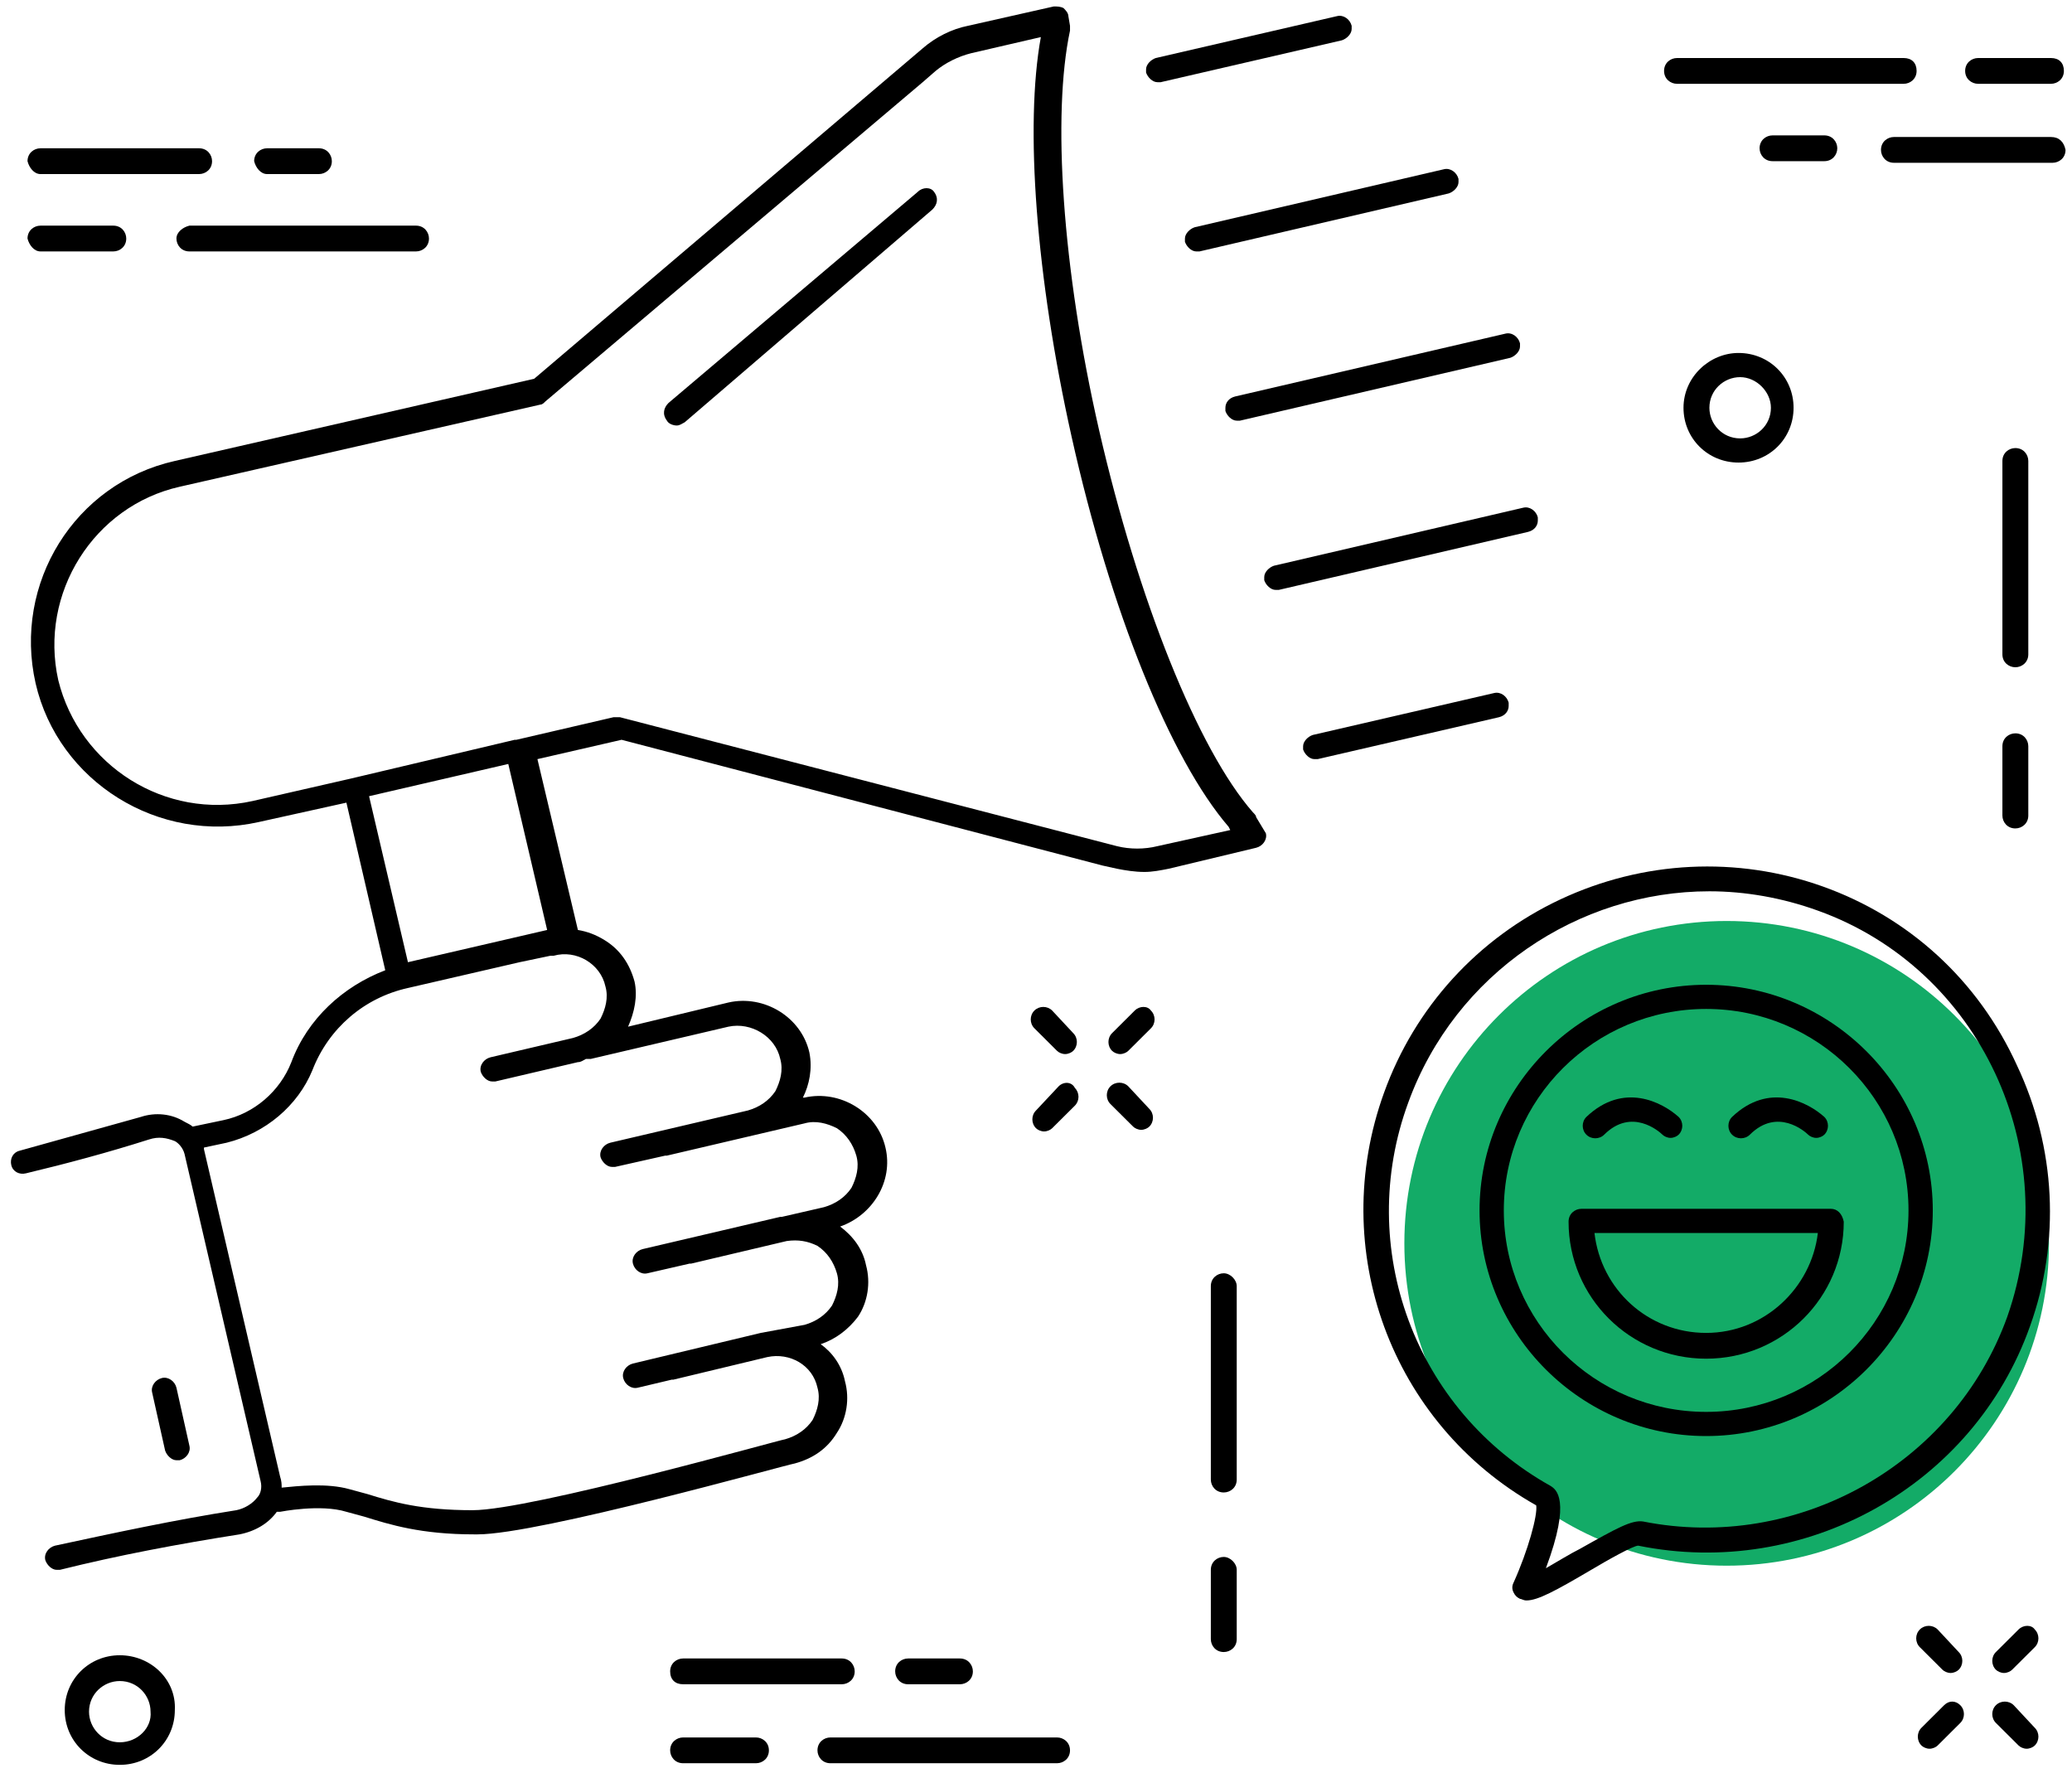
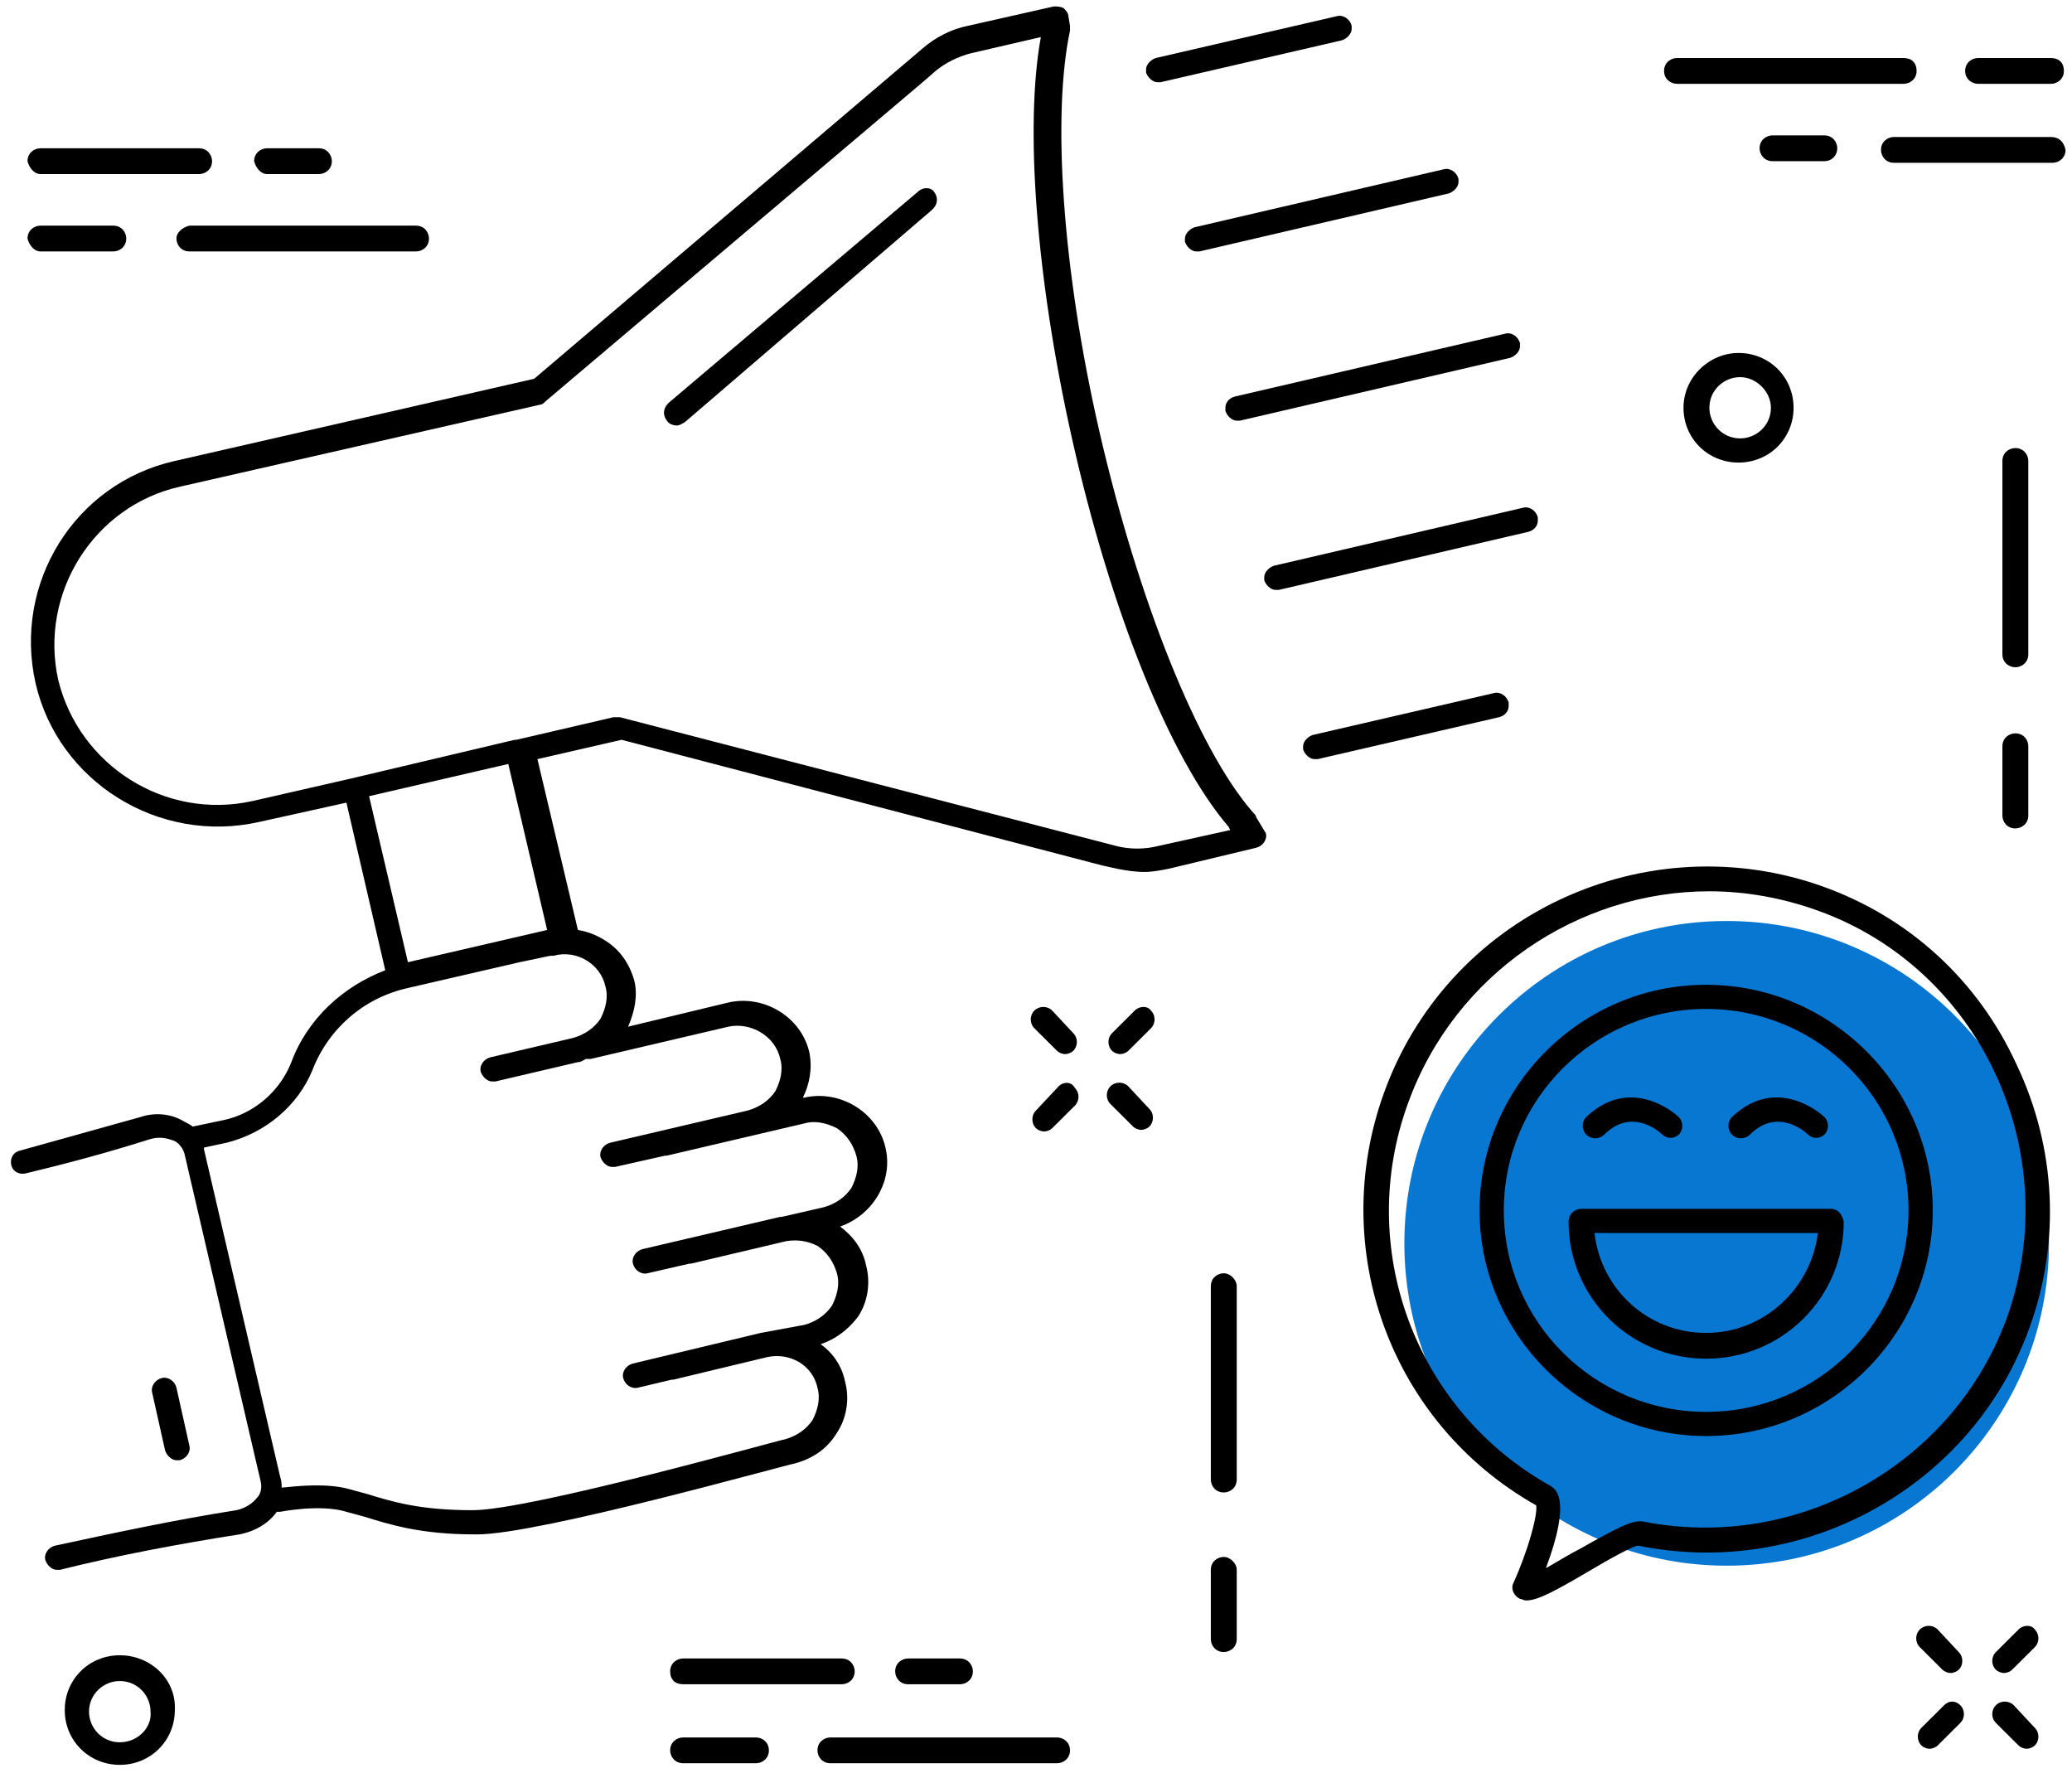
<svg xmlns="http://www.w3.org/2000/svg" width="90px" height="77px" viewBox="0 0 90 77" version="1.1">
  <defs />
  <g id="icons" stroke="none" stroke-width="1" fill="none" fill-rule="evenodd" transform="translate(-518, -1791)">
    <g id="Group-3" transform="translate(518, 1791)">
-       <circle id="Oval-2" fill="#13AB67" cx="75" cy="54" r="14" />
+       <circle id="Oval-2" fill="#0877d2" cx="75" cy="54" r="14" />
      <g id="Group-Copy-4" fill="#000000" fill-rule="nonzero">
        <path d="M87.539,28.98 C87.82,28.98 88.102,28.77 88.102,28.42 L88.102,20.02 C88.102,19.74 87.891,19.46 87.539,19.46 C87.258,19.46 86.977,19.67 86.977,20.02 L86.977,28.42 C86.977,28.77 87.258,28.98 87.539,28.98 Z" id="Shape" />
        <path d="M86.977,35.42 C86.977,35.7 87.188,35.98 87.539,35.98 C87.82,35.98 88.102,35.77 88.102,35.42 L88.102,32.41 C88.102,32.13 87.891,31.85 87.539,31.85 C87.258,31.85 86.977,32.06 86.977,32.41 L86.977,35.42 Z" id="Shape" />
        <path d="M53.156,55.3 C52.875,55.3 52.594,55.51 52.594,55.86 L52.594,64.26 C52.594,64.54 52.805,64.82 53.156,64.82 C53.438,64.82 53.719,64.61 53.719,64.26 L53.719,55.86 C53.719,55.58 53.438,55.3 53.156,55.3 Z" id="Shape" />
        <path d="M53.156,67.62 C52.875,67.62 52.594,67.83 52.594,68.18 L52.594,71.19 C52.594,71.47 52.805,71.75 53.156,71.75 C53.438,71.75 53.719,71.54 53.719,71.19 L53.719,68.18 C53.719,67.9 53.438,67.62 53.156,67.62 Z" id="Shape" />
        <path d="M73.125,17.71 C73.125,19.04 74.18,20.09 75.516,20.09 C76.852,20.09 77.906,19.04 77.906,17.71 C77.906,16.38 76.852,15.33 75.516,15.33 C74.25,15.33 73.125,16.38 73.125,17.71 Z M76.922,17.71 C76.922,18.48 76.289,19.04 75.586,19.04 C74.812,19.04 74.25,18.41 74.25,17.71 C74.25,16.94 74.883,16.38 75.586,16.38 C76.289,16.38 76.922,17.01 76.922,17.71 Z" id="Shape" />
        <path d="M5.203,71.89 C3.867,71.89 2.812,72.94 2.812,74.27 C2.812,75.6 3.867,76.65 5.203,76.65 C6.539,76.65 7.594,75.6 7.594,74.27 C7.664,72.94 6.539,71.89 5.203,71.89 Z M5.203,75.67 C4.43,75.67 3.867,75.04 3.867,74.34 C3.867,73.57 4.5,73.01 5.203,73.01 C5.977,73.01 6.539,73.64 6.539,74.34 C6.609,75.04 5.977,75.67 5.203,75.67 Z" id="Shape" />
        <path d="M72.844,3.64 L82.688,3.64 C82.969,3.64 83.25,3.43 83.25,3.08 C83.25,2.73 83.039,2.52 82.688,2.52 L72.844,2.52 C72.562,2.52 72.281,2.73 72.281,3.08 C72.281,3.43 72.562,3.64 72.844,3.64 Z" id="Shape" />
        <path d="M85.922,3.64 L89.086,3.64 C89.367,3.64 89.648,3.43 89.648,3.08 C89.648,2.73 89.438,2.52 89.086,2.52 L85.922,2.52 C85.641,2.52 85.359,2.73 85.359,3.08 C85.359,3.43 85.641,3.64 85.922,3.64 Z" id="Shape" />
        <path d="M89.086,5.95 L82.266,5.95 C81.984,5.95 81.703,6.16 81.703,6.51 C81.703,6.79 81.914,7.07 82.266,7.07 L89.156,7.07 C89.438,7.07 89.719,6.86 89.719,6.51 C89.648,6.16 89.438,5.95 89.086,5.95 Z" id="Shape" />
        <path d="M79.805,6.44 C79.805,6.16 79.594,5.88 79.242,5.88 L76.992,5.88 C76.711,5.88 76.43,6.09 76.43,6.44 C76.43,6.72 76.641,7 76.992,7 L79.242,7 C79.594,7 79.805,6.72 79.805,6.44 Z" id="Shape" />
        <path d="M7.664,10.36 C7.664,10.64 7.875,10.92 8.227,10.92 L18.07,10.92 C18.352,10.92 18.633,10.71 18.633,10.36 C18.633,10.08 18.422,9.8 18.07,9.8 L8.227,9.8 C7.945,9.87 7.664,10.08 7.664,10.36 Z" id="Shape" />
        <path d="M1.758,10.92 L4.922,10.92 C5.203,10.92 5.484,10.71 5.484,10.36 C5.484,10.08 5.273,9.8 4.922,9.8 L1.758,9.8 C1.477,9.8 1.195,10.01 1.195,10.36 C1.266,10.64 1.477,10.92 1.758,10.92 Z" id="Shape" />
        <path d="M1.758,7.56 L8.648,7.56 C8.93,7.56 9.211,7.35 9.211,7 C9.211,6.72 9,6.44 8.648,6.44 L1.758,6.44 C1.477,6.44 1.195,6.65 1.195,7 C1.266,7.28 1.477,7.56 1.758,7.56 Z" id="Shape" />
        <path d="M11.602,7.56 L13.852,7.56 C14.133,7.56 14.414,7.35 14.414,7 C14.414,6.72 14.203,6.44 13.852,6.44 L11.602,6.44 C11.32,6.44 11.039,6.65 11.039,7 C11.109,7.28 11.32,7.56 11.602,7.56 Z" id="Shape" />
        <path d="M45.914,75.46 L36.07,75.46 C35.789,75.46 35.508,75.67 35.508,76.02 C35.508,76.3 35.719,76.58 36.07,76.58 L45.914,76.58 C46.195,76.58 46.477,76.37 46.477,76.02 C46.477,75.67 46.195,75.46 45.914,75.46 Z" id="Shape" />
        <path d="M32.836,75.46 L29.672,75.46 C29.391,75.46 29.109,75.67 29.109,76.02 C29.109,76.3 29.32,76.58 29.672,76.58 L32.836,76.58 C33.117,76.58 33.398,76.37 33.398,76.02 C33.398,75.67 33.117,75.46 32.836,75.46 Z" id="Shape" />
        <path d="M29.672,73.15 L36.562,73.15 C36.844,73.15 37.125,72.94 37.125,72.59 C37.125,72.31 36.914,72.03 36.562,72.03 L29.672,72.03 C29.391,72.03 29.109,72.24 29.109,72.59 C29.109,72.94 29.32,73.15 29.672,73.15 Z" id="Shape" />
        <path d="M41.695,73.15 C41.977,73.15 42.258,72.94 42.258,72.59 C42.258,72.31 42.047,72.03 41.695,72.03 L39.445,72.03 C39.164,72.03 38.883,72.24 38.883,72.59 C38.883,72.87 39.094,73.15 39.445,73.15 L41.695,73.15 Z" id="Shape" />
        <path d="M45.703,43.89 C45.492,43.68 45.141,43.68 44.93,43.89 C44.719,44.1 44.719,44.45 44.93,44.66 L45.914,45.64 C45.984,45.71 46.125,45.78 46.266,45.78 C46.406,45.78 46.547,45.71 46.617,45.64 C46.828,45.43 46.828,45.08 46.617,44.87 L45.703,43.89 Z" id="Shape" />
        <path d="M49.008,47.18 C48.797,46.97 48.445,46.97 48.234,47.18 C48.023,47.39 48.023,47.74 48.234,47.95 L49.219,48.93 C49.289,49 49.43,49.07 49.57,49.07 C49.711,49.07 49.852,49 49.922,48.93 C50.133,48.72 50.133,48.37 49.922,48.16 L49.008,47.18 Z" id="Shape" />
        <path d="M45.984,47.18 L45,48.23 C44.789,48.44 44.789,48.79 45,49 C45.07,49.07 45.211,49.14 45.352,49.14 C45.492,49.14 45.633,49.07 45.703,49 L46.688,48.02 C46.898,47.81 46.898,47.46 46.688,47.25 C46.547,46.97 46.195,46.97 45.984,47.18 Z" id="Shape" />
        <path d="M49.289,43.89 L48.305,44.87 C48.094,45.08 48.094,45.43 48.305,45.64 C48.375,45.71 48.516,45.78 48.656,45.78 C48.797,45.78 48.938,45.71 49.008,45.64 L49.992,44.66 C50.203,44.45 50.203,44.1 49.992,43.89 C49.852,43.68 49.5,43.68 49.289,43.89 Z" id="Shape" />
        <path d="M84.164,70.77 C83.953,70.56 83.602,70.56 83.391,70.77 C83.18,70.98 83.18,71.33 83.391,71.54 L84.375,72.52 C84.445,72.59 84.586,72.66 84.727,72.66 C84.867,72.66 85.008,72.59 85.078,72.52 C85.289,72.31 85.289,71.96 85.078,71.75 L84.164,70.77 Z" id="Shape" />
        <path d="M87.469,74.06 C87.258,73.85 86.906,73.85 86.695,74.06 C86.484,74.27 86.484,74.62 86.695,74.83 L87.68,75.81 C87.75,75.88 87.891,75.95 88.031,75.95 C88.172,75.95 88.312,75.88 88.383,75.81 C88.594,75.6 88.594,75.25 88.383,75.04 L87.469,74.06 Z" id="Shape" />
        <path d="M84.445,74.06 L83.461,75.04 C83.25,75.25 83.25,75.6 83.461,75.81 C83.531,75.88 83.672,75.95 83.812,75.95 C83.953,75.95 84.094,75.88 84.164,75.81 L85.148,74.83 C85.359,74.62 85.359,74.27 85.148,74.06 C84.938,73.85 84.656,73.85 84.445,74.06 Z" id="Shape" />
        <path d="M87.68,70.77 L86.695,71.75 C86.484,71.96 86.484,72.31 86.695,72.52 C86.766,72.59 86.906,72.66 87.047,72.66 C87.188,72.66 87.328,72.59 87.398,72.52 L88.383,71.54 C88.594,71.33 88.594,70.98 88.383,70.77 C88.242,70.56 87.891,70.56 87.68,70.77 Z" id="Shape" />
        <path d="M54.562,35.49 C54.562,35.42 54.492,35.35 54.422,35.28 C52.031,32.55 49.43,26.04 47.742,18.69 C46.125,11.62 45.703,4.97 46.477,1.33 C46.477,1.26 46.477,1.19 46.477,1.12 L46.406,0.7 C46.406,0.56 46.266,0.42 46.195,0.35 C46.055,0.28 45.914,0.28 45.773,0.28 L42.047,1.12 C41.344,1.26 40.641,1.61 40.078,2.1 L23.203,16.45 L7.594,20.02 C3.234,21 0.562,25.34 1.547,29.68 C2.531,33.95 6.891,36.68 11.25,35.7 L15.047,34.86 L16.734,42.14 C14.906,42.84 13.359,44.24 12.656,46.13 C12.164,47.39 11.039,48.37 9.703,48.65 L8.367,48.93 C8.297,48.86 8.156,48.79 8.016,48.72 C7.453,48.37 6.75,48.3 6.117,48.51 C4.359,49 2.602,49.49 0.844,49.98 C0.562,50.05 0.422,50.33 0.492,50.61 C0.562,50.89 0.844,51.03 1.125,50.96 C2.883,50.54 4.711,50.05 6.469,49.49 C6.891,49.35 7.242,49.42 7.594,49.56 C7.734,49.63 7.945,49.84 8.016,50.12 L11.32,64.33 C11.391,64.61 11.32,64.89 11.18,65.03 C10.969,65.31 10.617,65.52 10.266,65.59 C7.594,66.01 4.992,66.57 2.391,67.13 C2.109,67.2 1.898,67.48 1.969,67.76 C2.039,67.97 2.25,68.18 2.461,68.18 C2.531,68.18 2.531,68.18 2.602,68.18 C5.133,67.55 7.734,67.06 10.406,66.64 C11.109,66.5 11.672,66.15 12.023,65.66 C12.094,65.66 12.094,65.66 12.164,65.66 C12.164,65.66 13.922,65.31 15.047,65.66 C15.328,65.73 15.539,65.8 15.82,65.87 C16.945,66.22 18.281,66.64 20.602,66.64 C20.672,66.64 20.672,66.64 20.742,66.64 C23.414,66.64 34.102,63.63 34.523,63.56 C35.297,63.35 35.93,62.93 36.352,62.23 C36.773,61.6 36.914,60.76 36.703,59.99 C36.562,59.29 36.141,58.73 35.648,58.38 C36.281,58.17 36.844,57.75 37.266,57.19 C37.688,56.56 37.828,55.72 37.617,54.95 C37.477,54.25 37.055,53.69 36.492,53.27 C37.898,52.78 38.812,51.31 38.461,49.84 C38.109,48.3 36.492,47.32 34.945,47.67 L34.875,47.67 C35.156,47.11 35.297,46.41 35.156,45.71 C34.805,44.17 33.188,43.19 31.641,43.54 L27.281,44.59 C27.562,43.96 27.703,43.26 27.562,42.63 C27.352,41.86 26.93,41.23 26.227,40.81 C25.875,40.6 25.523,40.46 25.102,40.39 L23.344,32.97 L27,32.13 L47.883,37.59 L48.516,37.73 C48.867,37.8 49.289,37.87 49.711,37.87 C50.062,37.87 50.414,37.8 50.766,37.73 L54.562,36.82 C54.844,36.75 55.055,36.47 54.984,36.19 L54.562,35.49 Z M26.297,42.84 C26.438,43.33 26.297,43.82 26.086,44.24 C25.805,44.66 25.383,44.94 24.891,45.08 L21.305,45.92 C21.023,45.99 20.812,46.27 20.883,46.55 C20.953,46.76 21.164,46.97 21.375,46.97 C21.445,46.97 21.445,46.97 21.516,46.97 L25.102,46.13 C25.242,46.13 25.312,46.06 25.453,45.99 C25.523,45.99 25.594,45.99 25.664,45.99 L31.641,44.59 C32.625,44.38 33.68,45.01 33.891,45.99 C34.031,46.48 33.891,46.97 33.68,47.39 C33.398,47.81 32.977,48.09 32.484,48.23 L26.508,49.63 C26.227,49.7 26.016,49.98 26.086,50.26 C26.156,50.47 26.367,50.68 26.578,50.68 C26.648,50.68 26.648,50.68 26.719,50.68 L28.898,50.19 C28.898,50.19 28.898,50.19 28.969,50.19 L34.945,48.79 C35.438,48.65 35.93,48.79 36.352,49 C36.773,49.28 37.055,49.7 37.195,50.19 C37.336,50.68 37.195,51.17 36.984,51.59 C36.703,52.01 36.281,52.29 35.789,52.43 L33.961,52.85 L33.891,52.85 L27.914,54.25 C27.633,54.32 27.422,54.6 27.492,54.88 C27.562,55.16 27.844,55.37 28.125,55.3 L29.953,54.88 L30.023,54.88 L34.172,53.9 C34.664,53.83 35.086,53.9 35.508,54.11 C35.93,54.39 36.211,54.81 36.352,55.3 C36.492,55.79 36.352,56.28 36.141,56.7 C35.859,57.12 35.438,57.4 34.945,57.54 L33.047,57.89 L27.492,59.22 C27.211,59.29 27,59.57 27.07,59.85 C27.141,60.13 27.422,60.34 27.703,60.27 L29.18,59.92 C29.18,59.92 29.18,59.92 29.25,59.92 L33.328,58.94 C34.312,58.73 35.297,59.29 35.508,60.27 C35.648,60.76 35.508,61.25 35.297,61.67 C35.016,62.09 34.594,62.37 34.102,62.51 C33.961,62.51 23.062,65.59 20.531,65.59 C18.281,65.59 17.086,65.24 15.961,64.89 C15.68,64.82 15.469,64.75 15.188,64.68 C14.203,64.4 12.938,64.54 12.234,64.61 C12.234,64.47 12.234,64.33 12.164,64.12 L8.859,49.91 L8.859,49.84 L9.844,49.63 C11.531,49.21 12.938,48.02 13.57,46.48 C14.273,44.66 15.82,43.33 17.719,42.91 L22.57,41.79 L23.906,41.51 L24.047,41.51 C25.031,41.23 26.086,41.86 26.297,42.84 Z M23.766,40.39 L17.719,41.79 L16.031,34.58 L22.078,33.18 L23.766,40.39 Z M50.273,36.75 C49.711,36.89 49.078,36.89 48.516,36.75 L26.93,31.15 C26.859,31.15 26.859,31.15 26.789,31.15 C26.719,31.15 26.719,31.15 26.648,31.15 L22.43,32.13 L22.359,32.13 L15.258,33.81 L10.969,34.79 C7.172,35.63 3.445,33.25 2.531,29.54 C1.688,25.76 4.078,21.98 7.805,21.14 L23.484,17.57 C23.555,17.57 23.625,17.5 23.695,17.43 L40.078,3.57 L40.641,3.08 C41.062,2.73 41.625,2.45 42.188,2.31 L45.211,1.61 C44.508,5.46 45,12.04 46.547,18.97 C48.234,26.53 50.836,32.97 53.367,35.91 L53.438,36.05 L50.273,36.75 Z" id="Shape" />
        <path d="M50.273,3.57 C50.344,3.57 50.344,3.57 50.414,3.57 L58.289,1.75 C58.5,1.68 58.711,1.47 58.711,1.26 C58.711,1.19 58.711,1.19 58.711,1.12 C58.641,0.84 58.359,0.63 58.078,0.7 L50.203,2.52 C49.992,2.59 49.781,2.8 49.781,3.01 C49.781,3.08 49.781,3.08 49.781,3.15 C49.852,3.36 50.062,3.57 50.273,3.57 Z" id="Shape" />
        <path d="M51.469,10.36 C51.469,10.43 51.469,10.43 51.469,10.5 C51.539,10.71 51.75,10.92 51.961,10.92 C52.031,10.92 52.031,10.92 52.102,10.92 L62.93,8.4 C63.141,8.33 63.352,8.12 63.352,7.91 C63.352,7.84 63.352,7.84 63.352,7.77 C63.281,7.49 63,7.28 62.719,7.35 L51.891,9.87 C51.68,9.94 51.469,10.15 51.469,10.36 Z" id="Shape" />
        <path d="M53.227,17.71 C53.227,17.78 53.227,17.78 53.227,17.85 C53.297,18.06 53.508,18.27 53.719,18.27 C53.789,18.27 53.789,18.27 53.859,18.27 L65.602,15.54 C65.812,15.47 66.023,15.26 66.023,15.05 C66.023,14.98 66.023,14.98 66.023,14.91 C65.953,14.63 65.672,14.42 65.391,14.49 L53.648,17.22 C53.367,17.29 53.227,17.5 53.227,17.71 Z" id="Shape" />
        <path d="M66.797,22.61 C66.797,22.54 66.797,22.54 66.797,22.47 C66.727,22.19 66.445,21.98 66.164,22.05 L55.336,24.57 C55.125,24.64 54.914,24.85 54.914,25.06 C54.914,25.13 54.914,25.13 54.914,25.2 C54.984,25.41 55.195,25.62 55.406,25.62 C55.477,25.62 55.477,25.62 55.547,25.62 L66.375,23.1 C66.656,23.03 66.797,22.82 66.797,22.61 Z" id="Shape" />
        <path d="M65.531,30.66 C65.531,30.59 65.531,30.59 65.531,30.52 C65.461,30.24 65.18,30.03 64.898,30.1 L57.023,31.92 C56.812,31.99 56.602,32.2 56.602,32.41 C56.602,32.48 56.602,32.48 56.602,32.55 C56.672,32.76 56.883,32.97 57.094,32.97 C57.164,32.97 57.164,32.97 57.234,32.97 L65.109,31.15 C65.391,31.08 65.531,30.87 65.531,30.66 Z" id="Shape" />
        <path d="M39.867,8.33 L29.039,17.5 C28.828,17.71 28.758,17.99 28.969,18.27 C29.039,18.41 29.25,18.48 29.391,18.48 C29.531,18.48 29.602,18.41 29.742,18.34 L40.5,9.1 C40.711,8.89 40.781,8.61 40.57,8.33 C40.43,8.12 40.078,8.12 39.867,8.33 Z" id="Shape" />
        <path d="M7.664,63.42 C7.734,63.42 7.734,63.42 7.805,63.42 C8.086,63.35 8.297,63.07 8.227,62.79 L7.664,60.27 C7.594,59.99 7.312,59.78 7.031,59.85 C6.75,59.92 6.539,60.2 6.609,60.48 L7.172,63 C7.242,63.21 7.453,63.42 7.664,63.42 Z" id="Shape" />
        <path d="M79.172,38.5 C75.445,37.17 71.367,37.38 67.781,39.06 C64.195,40.74 61.453,43.75 60.117,47.46 C57.656,54.25 60.398,61.81 66.727,65.38 C66.797,65.8 66.375,67.34 65.742,68.74 C65.672,68.88 65.672,69.02 65.742,69.16 C65.812,69.3 65.883,69.37 66.023,69.44 C66.094,69.44 66.164,69.51 66.305,69.51 C66.797,69.51 67.57,69.09 69.117,68.18 C69.82,67.76 70.945,67.13 71.156,67.13 C78.398,68.6 85.711,64.54 88.172,57.61 C89.508,53.9 89.297,49.84 87.609,46.27 C85.922,42.56 82.898,39.83 79.172,38.5 Z M87.188,57.19 C84.867,63.63 78.047,67.41 71.367,66.08 C70.875,66.01 70.242,66.36 68.625,67.27 C68.203,67.48 67.641,67.83 67.148,68.11 C68.273,65.1 67.57,64.68 67.359,64.54 C61.453,61.25 58.852,54.18 61.172,47.88 C63.211,42.28 68.555,38.71 74.25,38.71 C75.797,38.71 77.414,38.99 78.961,39.55 C85.992,42.07 89.719,49.98 87.188,57.19 Z" id="Shape" />
        <path d="M74.109,42.77 C68.695,42.77 64.266,47.18 64.266,52.57 C64.266,57.96 68.695,62.37 74.109,62.37 C79.523,62.37 83.953,57.96 83.953,52.57 C83.953,47.18 79.523,42.77 74.109,42.77 Z M74.109,61.32 C69.258,61.32 65.32,57.4 65.32,52.57 C65.32,47.74 69.258,43.82 74.109,43.82 C78.961,43.82 82.898,47.74 82.898,52.57 C82.898,57.4 78.961,61.32 74.109,61.32 Z" id="Shape" />
        <path d="M79.523,52.5 L68.695,52.5 C68.414,52.5 68.133,52.71 68.133,53.06 C68.133,56.35 70.805,59.01 74.109,59.01 C77.414,59.01 80.086,56.35 80.086,53.06 C80.016,52.71 79.805,52.5 79.523,52.5 Z M74.109,57.89 C71.578,57.89 69.539,56 69.258,53.55 L78.961,53.55 C78.68,55.93 76.641,57.89 74.109,57.89 Z" id="Shape" />
        <path d="M76.008,49.28 C77.203,48.09 78.398,49.14 78.539,49.28 C78.609,49.35 78.75,49.42 78.891,49.42 C79.031,49.42 79.172,49.35 79.242,49.28 C79.453,49.07 79.453,48.72 79.242,48.51 C78.539,47.88 76.852,46.97 75.234,48.51 C75.023,48.72 75.023,49.07 75.234,49.28 C75.445,49.49 75.797,49.49 76.008,49.28 Z" id="Shape" />
        <path d="M69.68,49.28 C70.875,48.09 72.07,49.14 72.211,49.28 C72.281,49.35 72.422,49.42 72.562,49.42 C72.703,49.42 72.844,49.35 72.914,49.28 C73.125,49.07 73.125,48.72 72.914,48.51 C72.211,47.88 70.523,46.97 68.906,48.51 C68.695,48.72 68.695,49.07 68.906,49.28 C69.117,49.49 69.469,49.49 69.68,49.28 Z" id="Shape" />
      </g>
    </g>
  </g>
</svg>
